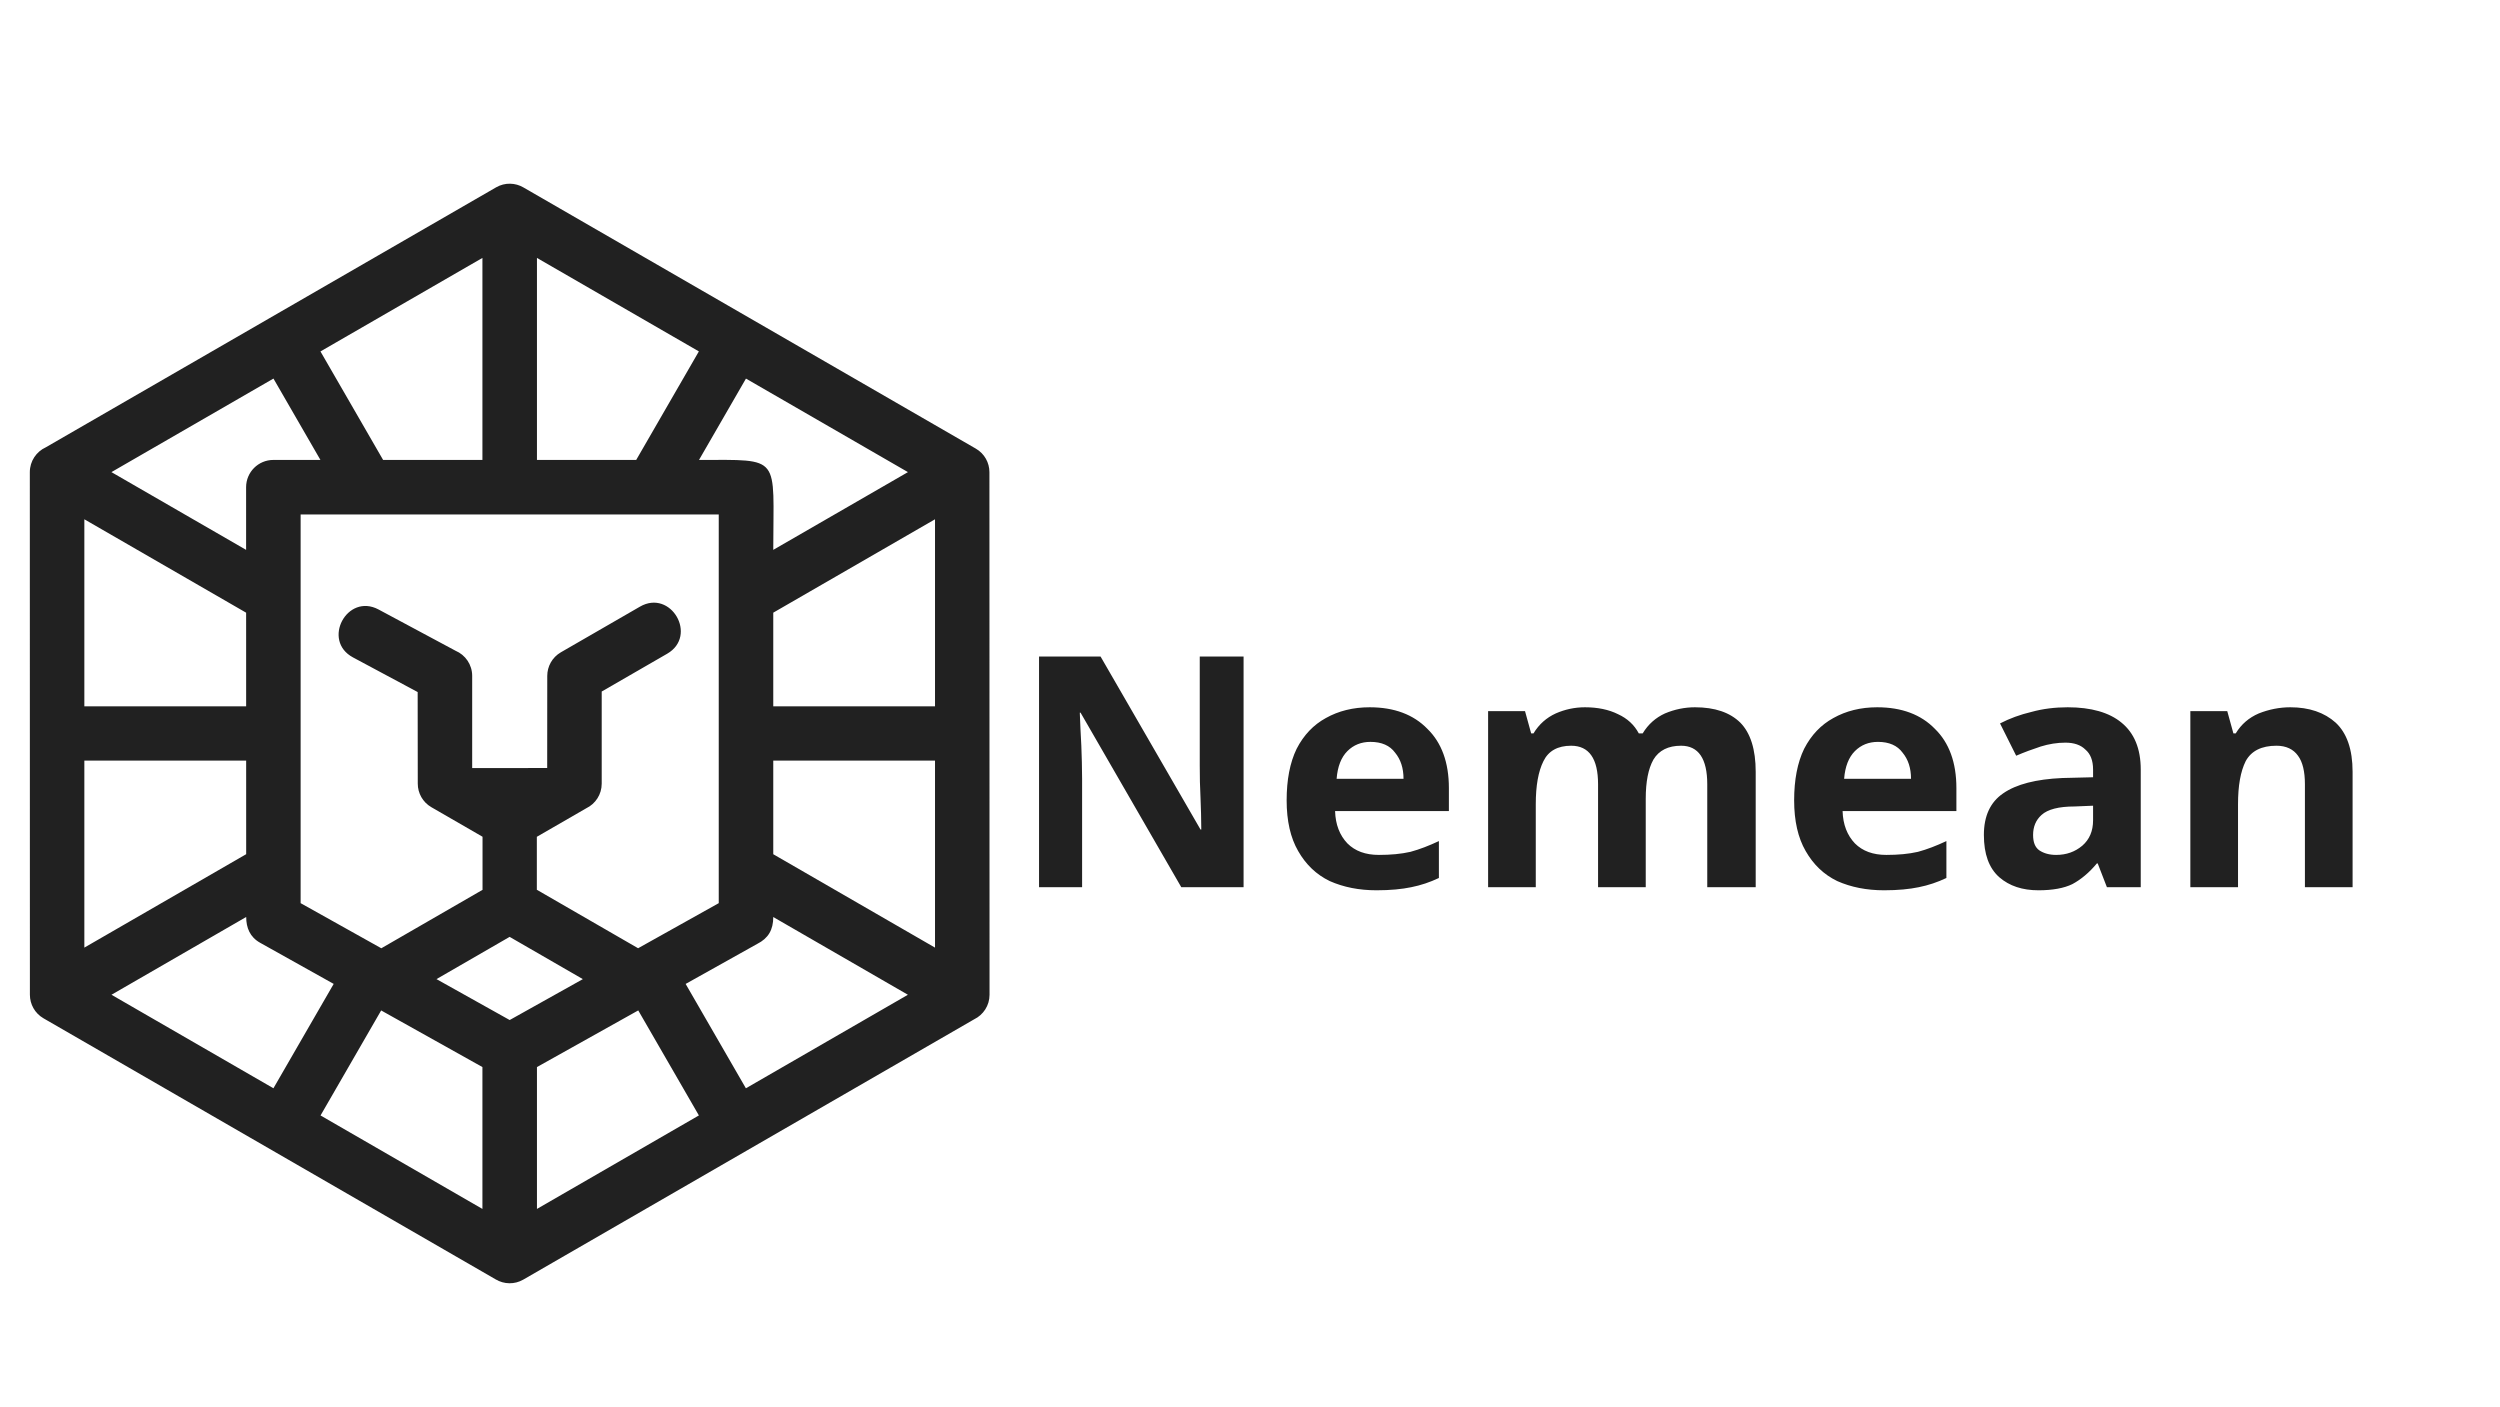
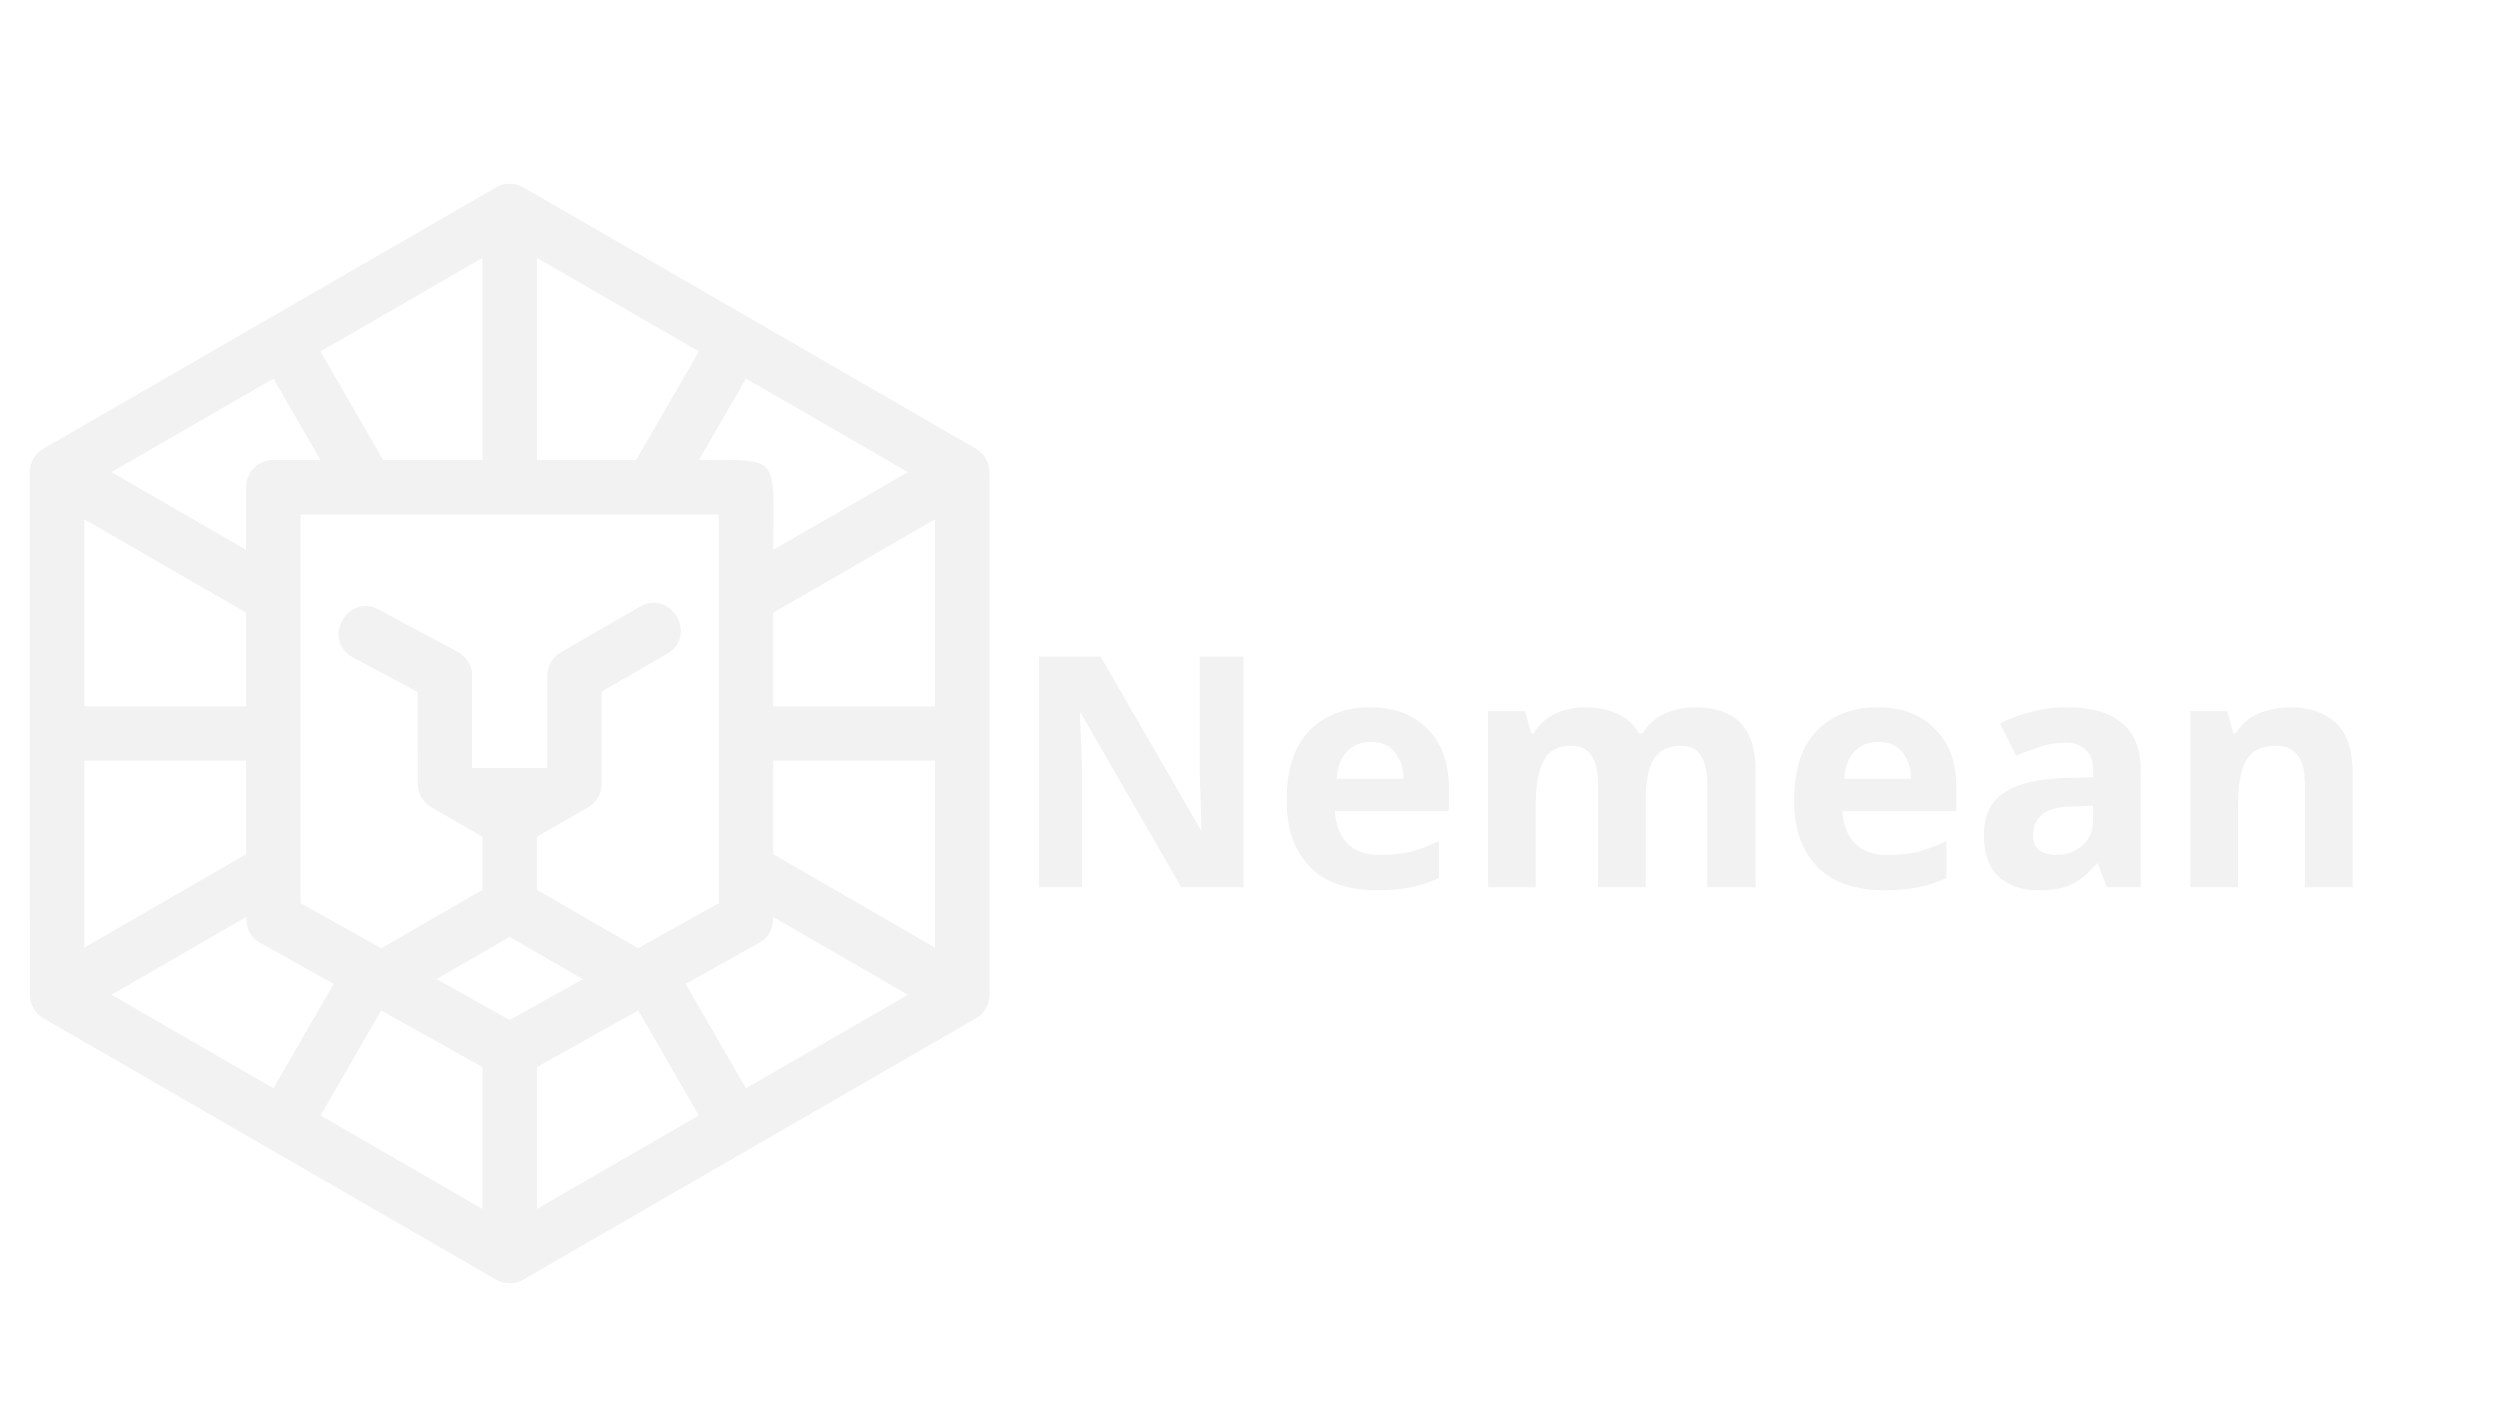
<svg xmlns="http://www.w3.org/2000/svg" width="192" height="108" viewBox="0 0 50.8 28.575" version="1.1" id="svg1393">
  <defs id="defs1387">
    <clipPath clipPathUnits="userSpaceOnUse" id="clipPath18">
      <path d="M 0,400 H 400 V 0 H 0 Z" id="path16" />
    </clipPath>
  </defs>
  <g id="layer1" transform="translate(0,-268.425)">
-     <g transform="matrix(0.1576709,0,0,-0.1576709,-21.17748,319.1484)" id="g12" style="fill:#212121;fill-opacity:1">
-       <g id="g14" clip-path="url(#clipPath18)" style="fill:#212121;fill-opacity:1">
-         <g id="g20" transform="translate(201.7881,297.5391)" style="fill:#212121;fill-opacity:1">
-           <path d="m 0,0 58.283,-33.65 c 1.125,-0.646 1.755,-1.823 1.756,-3.033 l 0.015,-67.352 c 10e-4,-1.391 -0.809,-2.594 -1.982,-3.163 l -58.103,-33.546 c -1.137,-0.659 -2.49,-0.607 -3.545,0.018 l -58.296,33.658 c -1.121,0.649 -1.748,1.825 -1.749,3.033 l -0.009,67.352 c 0,1.42 0.843,2.644 2.056,3.198 L -3.53,0.025 C -2.396,0.677 -1.05,0.623 0,0 m 14.996,-54.02 c 3.995,2.314 7.505,-3.757 3.513,-6.065 l -8.437,-4.871 v -11.876 c 0,-1.392 -0.808,-2.594 -1.981,-3.163 l -6.379,-3.683 v -6.827 l 13.051,-7.535 10.392,5.81 v 50.094 H -28.73 V -92.23 l 10.399,-5.814 13.045,7.531 -0.001,6.842 -6.59,3.806 c -1.125,0.646 -1.755,1.822 -1.756,3.033 l -0.014,11.808 -8.332,4.464 c -4.068,2.176 -0.762,8.345 3.294,6.176 l 9.919,-5.317 c 1.26,-0.533 2.145,-1.781 2.145,-3.237 v -11.883 l 9.667,0.007 0.009,11.876 c 10e-4,1.209 0.628,2.384 1.748,3.034 z m -7.355,-48.001 -9.435,5.447 -9.429,-5.445 9.436,-5.274 z m -39.885,66.912 h 6.066 l -6.054,10.486 -20.881,-12.056 17.357,-10.021 -10e-4,8.077 c 0,1.94 1.573,3.514 3.513,3.514 m 14.144,0 h 12.799 v 26.035 l -20.873,-12.052 z m 19.827,0 h 12.79 l 8.076,13.987 -20.866,12.048 z m 20.884,0 c 10.727,0 9.571,0.688 9.571,-11.59 l 17.356,10.02 -20.875,12.053 z m 9.571,-19.684 V -66.86 h 20.845 v 24.102 z m 0,-19.065 V -85.924 L 53.027,-97.96 v 24.102 z m 0,-20.16 c 0,-1.646 -0.64,-2.742 -2.065,-3.461 l -9.228,-5.16 7.765,-13.45 20.878,12.054 z m -17.401,-12.035 -13.054,-7.3 v -18.283 l 20.869,12.049 z m -20.082,-7.3 -13.05,7.296 -7.813,-13.534 20.863,-12.046 z m -19.169,10.717 -9.475,5.298 c -1.325,0.738 -1.8,1.945 -1.8,3.327 l -17.362,-10.024 20.872,-12.051 z m -11.277,16.717 -0.003,12.061 H -56.603 V -97.96 Z m -0.004,19.059 -0.003,12.065 -20.849,12.037 V -66.86 Z" style="fill:#212121;fill-opacity:1;fill-rule:nonzero;stroke:none" id="path22" />
+     <g transform="matrix(0.1576709,0,0,-0.1576709,-21.17748,319.1484)" id="g12" style="fill:#f2f2f2;fill-opacity:1">
+       <g id="g14" clip-path="url(#clipPath18)" style="fill:#f2f2f2;fill-opacity:1">
+         <g id="g20" transform="translate(201.7881,297.5391)" style="fill:#f2f2f2;fill-opacity:1">
+           <path d="m 0,0 58.283,-33.65 c 1.125,-0.646 1.755,-1.823 1.756,-3.033 l 0.015,-67.352 c 10e-4,-1.391 -0.809,-2.594 -1.982,-3.163 l -58.103,-33.546 c -1.137,-0.659 -2.49,-0.607 -3.545,0.018 l -58.296,33.658 c -1.121,0.649 -1.748,1.825 -1.749,3.033 l -0.009,67.352 c 0,1.42 0.843,2.644 2.056,3.198 L -3.53,0.025 C -2.396,0.677 -1.05,0.623 0,0 m 14.996,-54.02 c 3.995,2.314 7.505,-3.757 3.513,-6.065 l -8.437,-4.871 v -11.876 c 0,-1.392 -0.808,-2.594 -1.981,-3.163 l -6.379,-3.683 v -6.827 l 13.051,-7.535 10.392,5.81 v 50.094 H -28.73 V -92.23 l 10.399,-5.814 13.045,7.531 -0.001,6.842 -6.59,3.806 c -1.125,0.646 -1.755,1.822 -1.756,3.033 l -0.014,11.808 -8.332,4.464 c -4.068,2.176 -0.762,8.345 3.294,6.176 l 9.919,-5.317 c 1.26,-0.533 2.145,-1.781 2.145,-3.237 v -11.883 l 9.667,0.007 0.009,11.876 c 10e-4,1.209 0.628,2.384 1.748,3.034 z m -7.355,-48.001 -9.435,5.447 -9.429,-5.445 9.436,-5.274 z m -39.885,66.912 h 6.066 l -6.054,10.486 -20.881,-12.056 17.357,-10.021 -10e-4,8.077 c 0,1.94 1.573,3.514 3.513,3.514 m 14.144,0 h 12.799 v 26.035 l -20.873,-12.052 z m 19.827,0 h 12.79 l 8.076,13.987 -20.866,12.048 z m 20.884,0 c 10.727,0 9.571,0.688 9.571,-11.59 l 17.356,10.02 -20.875,12.053 z m 9.571,-19.684 V -66.86 h 20.845 v 24.102 z m 0,-19.065 V -85.924 L 53.027,-97.96 v 24.102 z m 0,-20.16 c 0,-1.646 -0.64,-2.742 -2.065,-3.461 l -9.228,-5.16 7.765,-13.45 20.878,12.054 z m -17.401,-12.035 -13.054,-7.3 v -18.283 l 20.869,12.049 z m -20.082,-7.3 -13.05,7.296 -7.813,-13.534 20.863,-12.046 z m -19.169,10.717 -9.475,5.298 c -1.325,0.738 -1.8,1.945 -1.8,3.327 l -17.362,-10.024 20.872,-12.051 z m -11.277,16.717 -0.003,12.061 H -56.603 V -97.96 Z m -0.004,19.059 -0.003,12.065 -20.849,12.037 V -66.86 Z" style="fill:#f2f2f2;fill-opacity:1;fill-rule:nonzero;stroke:none" id="path22" />
        </g>
      </g>
    </g>
-     <text style="font-variant:normal;font-weight:normal;font-stretch:normal;font-size:6.555px;font-family:'Days One';-inkscape-font-specification:DaysOne-Regular;writing-mode:lr-tb;fill:#212121;fill-opacity:1;fill-rule:nonzero;stroke:none;stroke-width:0.18;" id="text26" x="20.519" y="286.453">
-       <tspan x="20.519" id="tspan24" y="286.453" style="font-style:normal;font-variant:normal;font-weight:bold;font-stretch:normal;font-family:sans-serif;-inkscape-font-specification:'sans-serif Bold';fill:#212121;fill-opacity:1;stroke-width:0.18;">Nemean</tspan>
+     <text style="font-variant:normal;font-weight:normal;font-stretch:normal;font-size:6.555px;font-family:'Days One';-inkscape-font-specification:DaysOne-Regular;writing-mode:lr-tb;fill:#f2f2f2;fill-opacity:1;fill-rule:nonzero;stroke:none;stroke-width:0.18;" id="text26" x="20.519" y="286.453">
+       <tspan x="20.519" id="tspan24" y="286.453" style="font-style:normal;font-variant:normal;font-weight:bold;font-stretch:normal;font-family:sans-serif;-inkscape-font-specification:'sans-serif Bold';fill:#f2f2f2;fill-opacity:1;stroke-width:0.18;">Nemean</tspan>
    </text>
  </g>
</svg>
